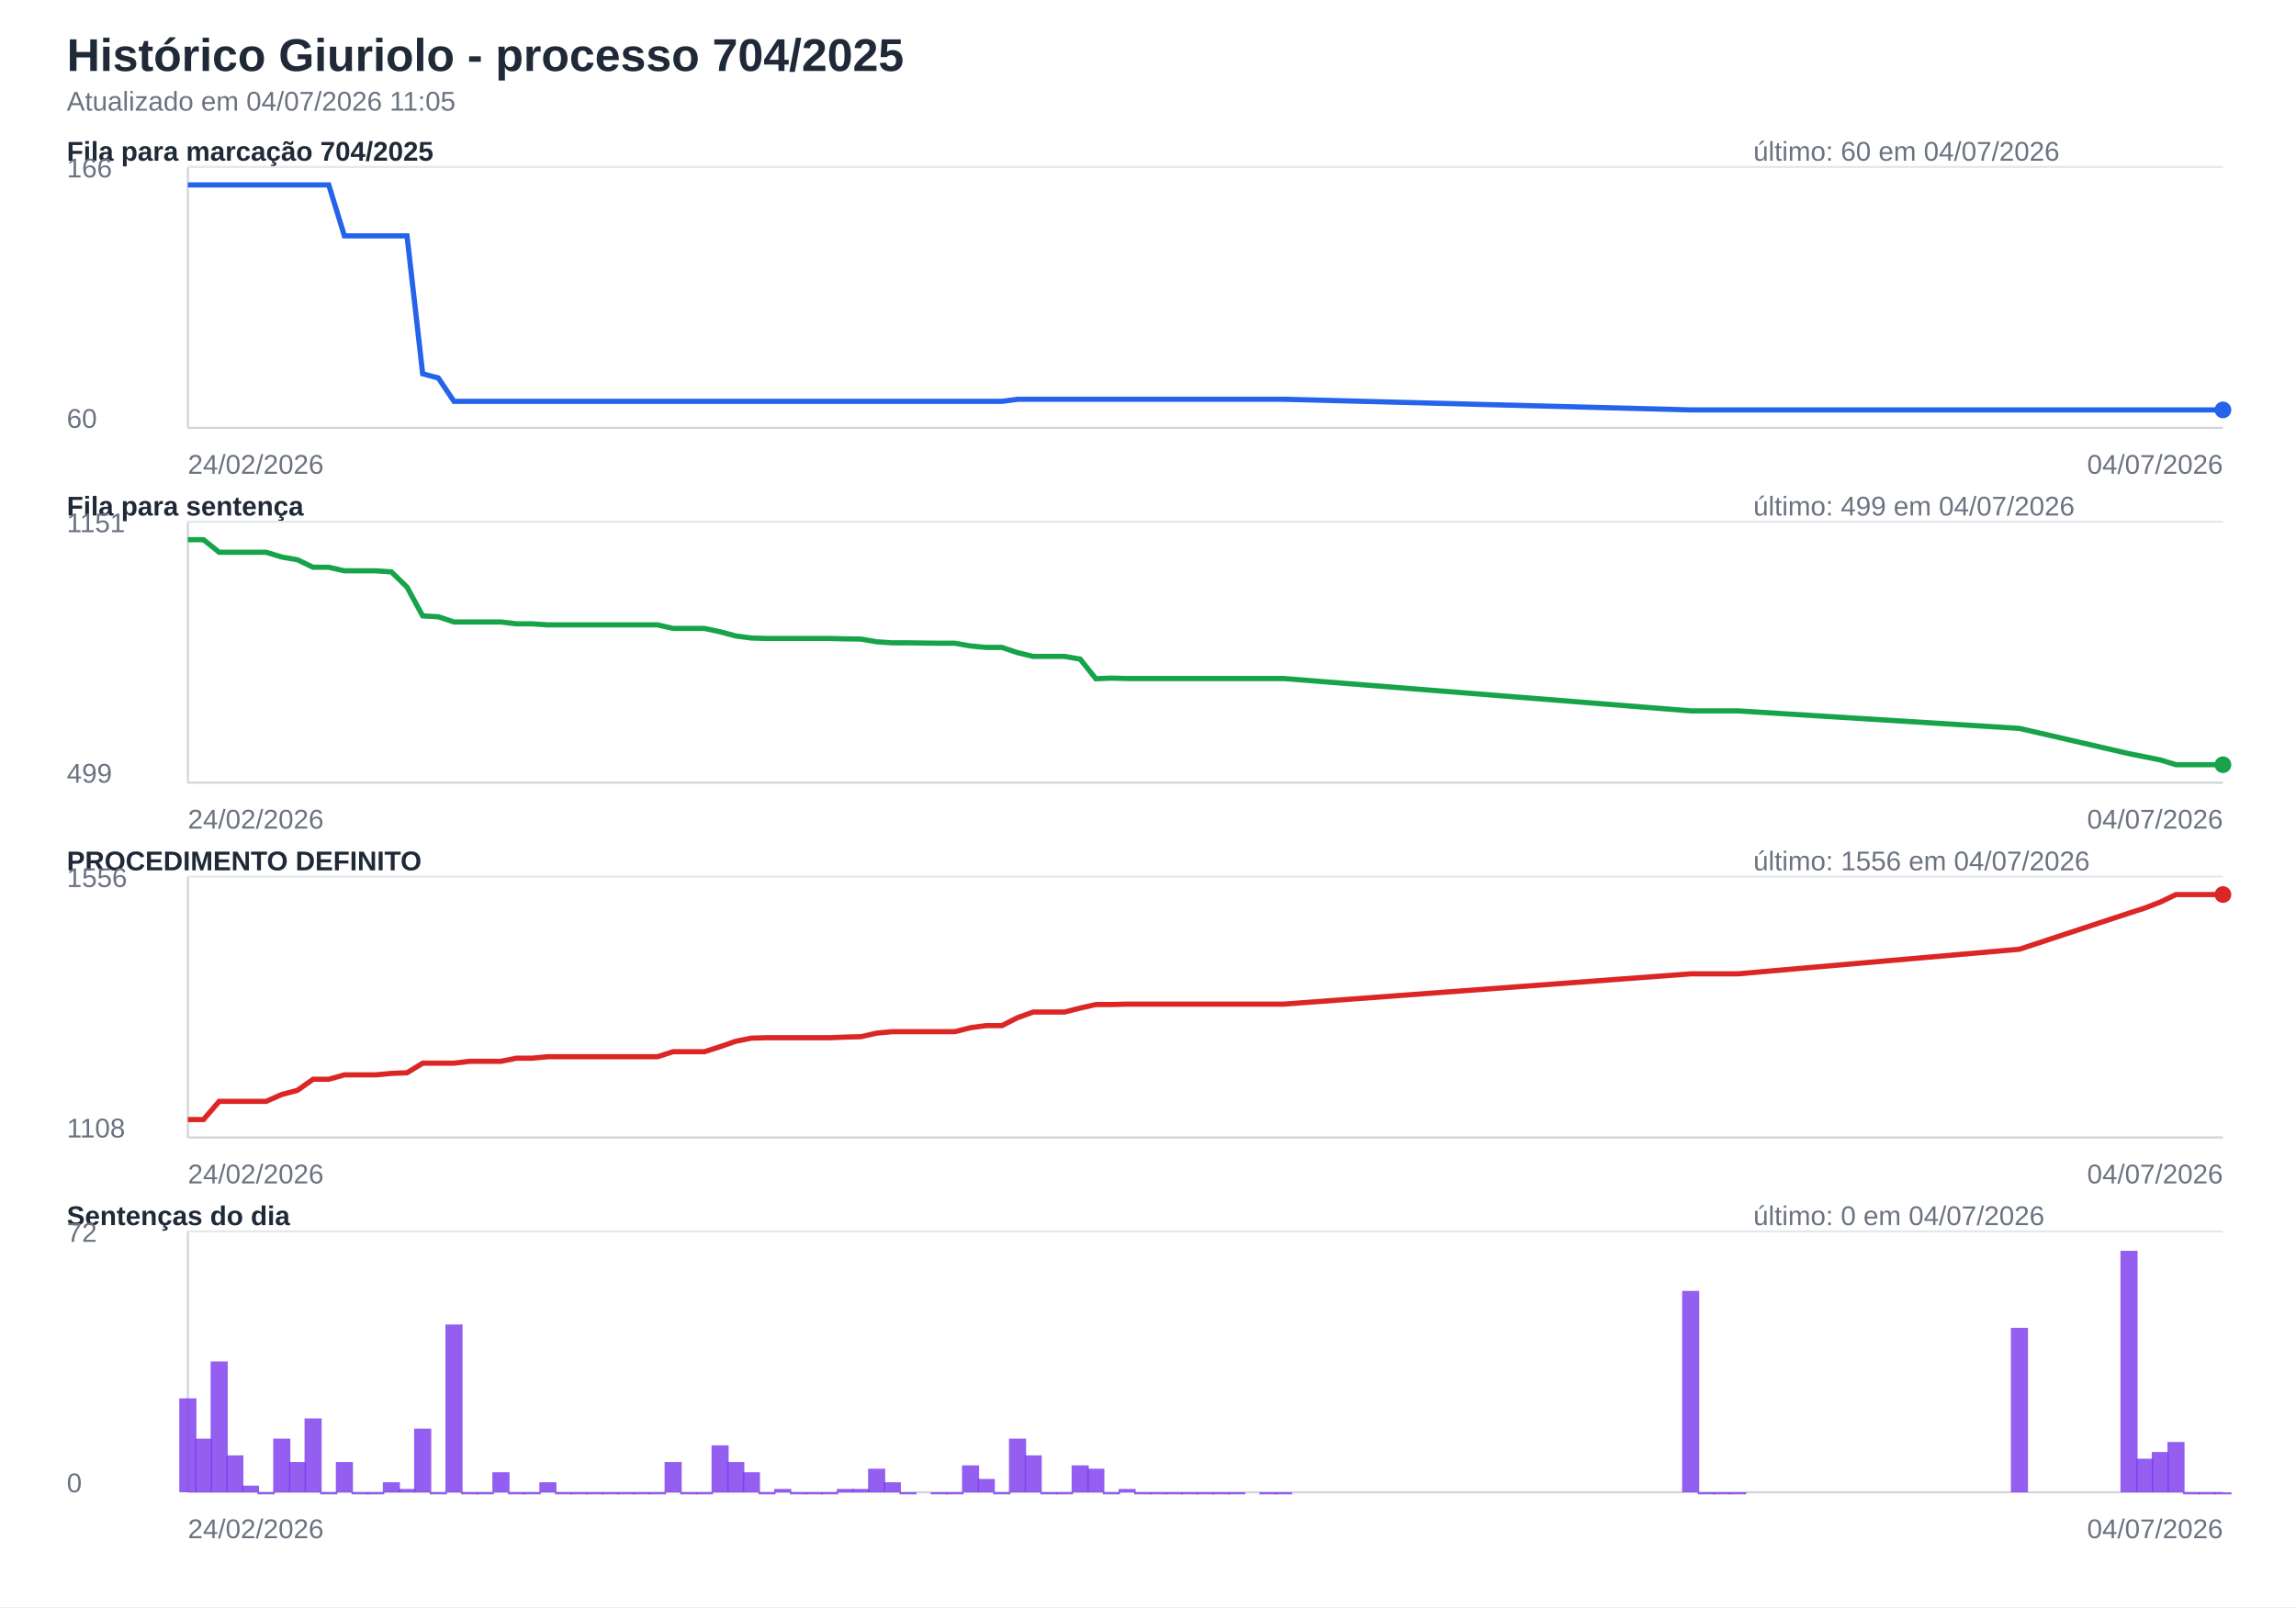
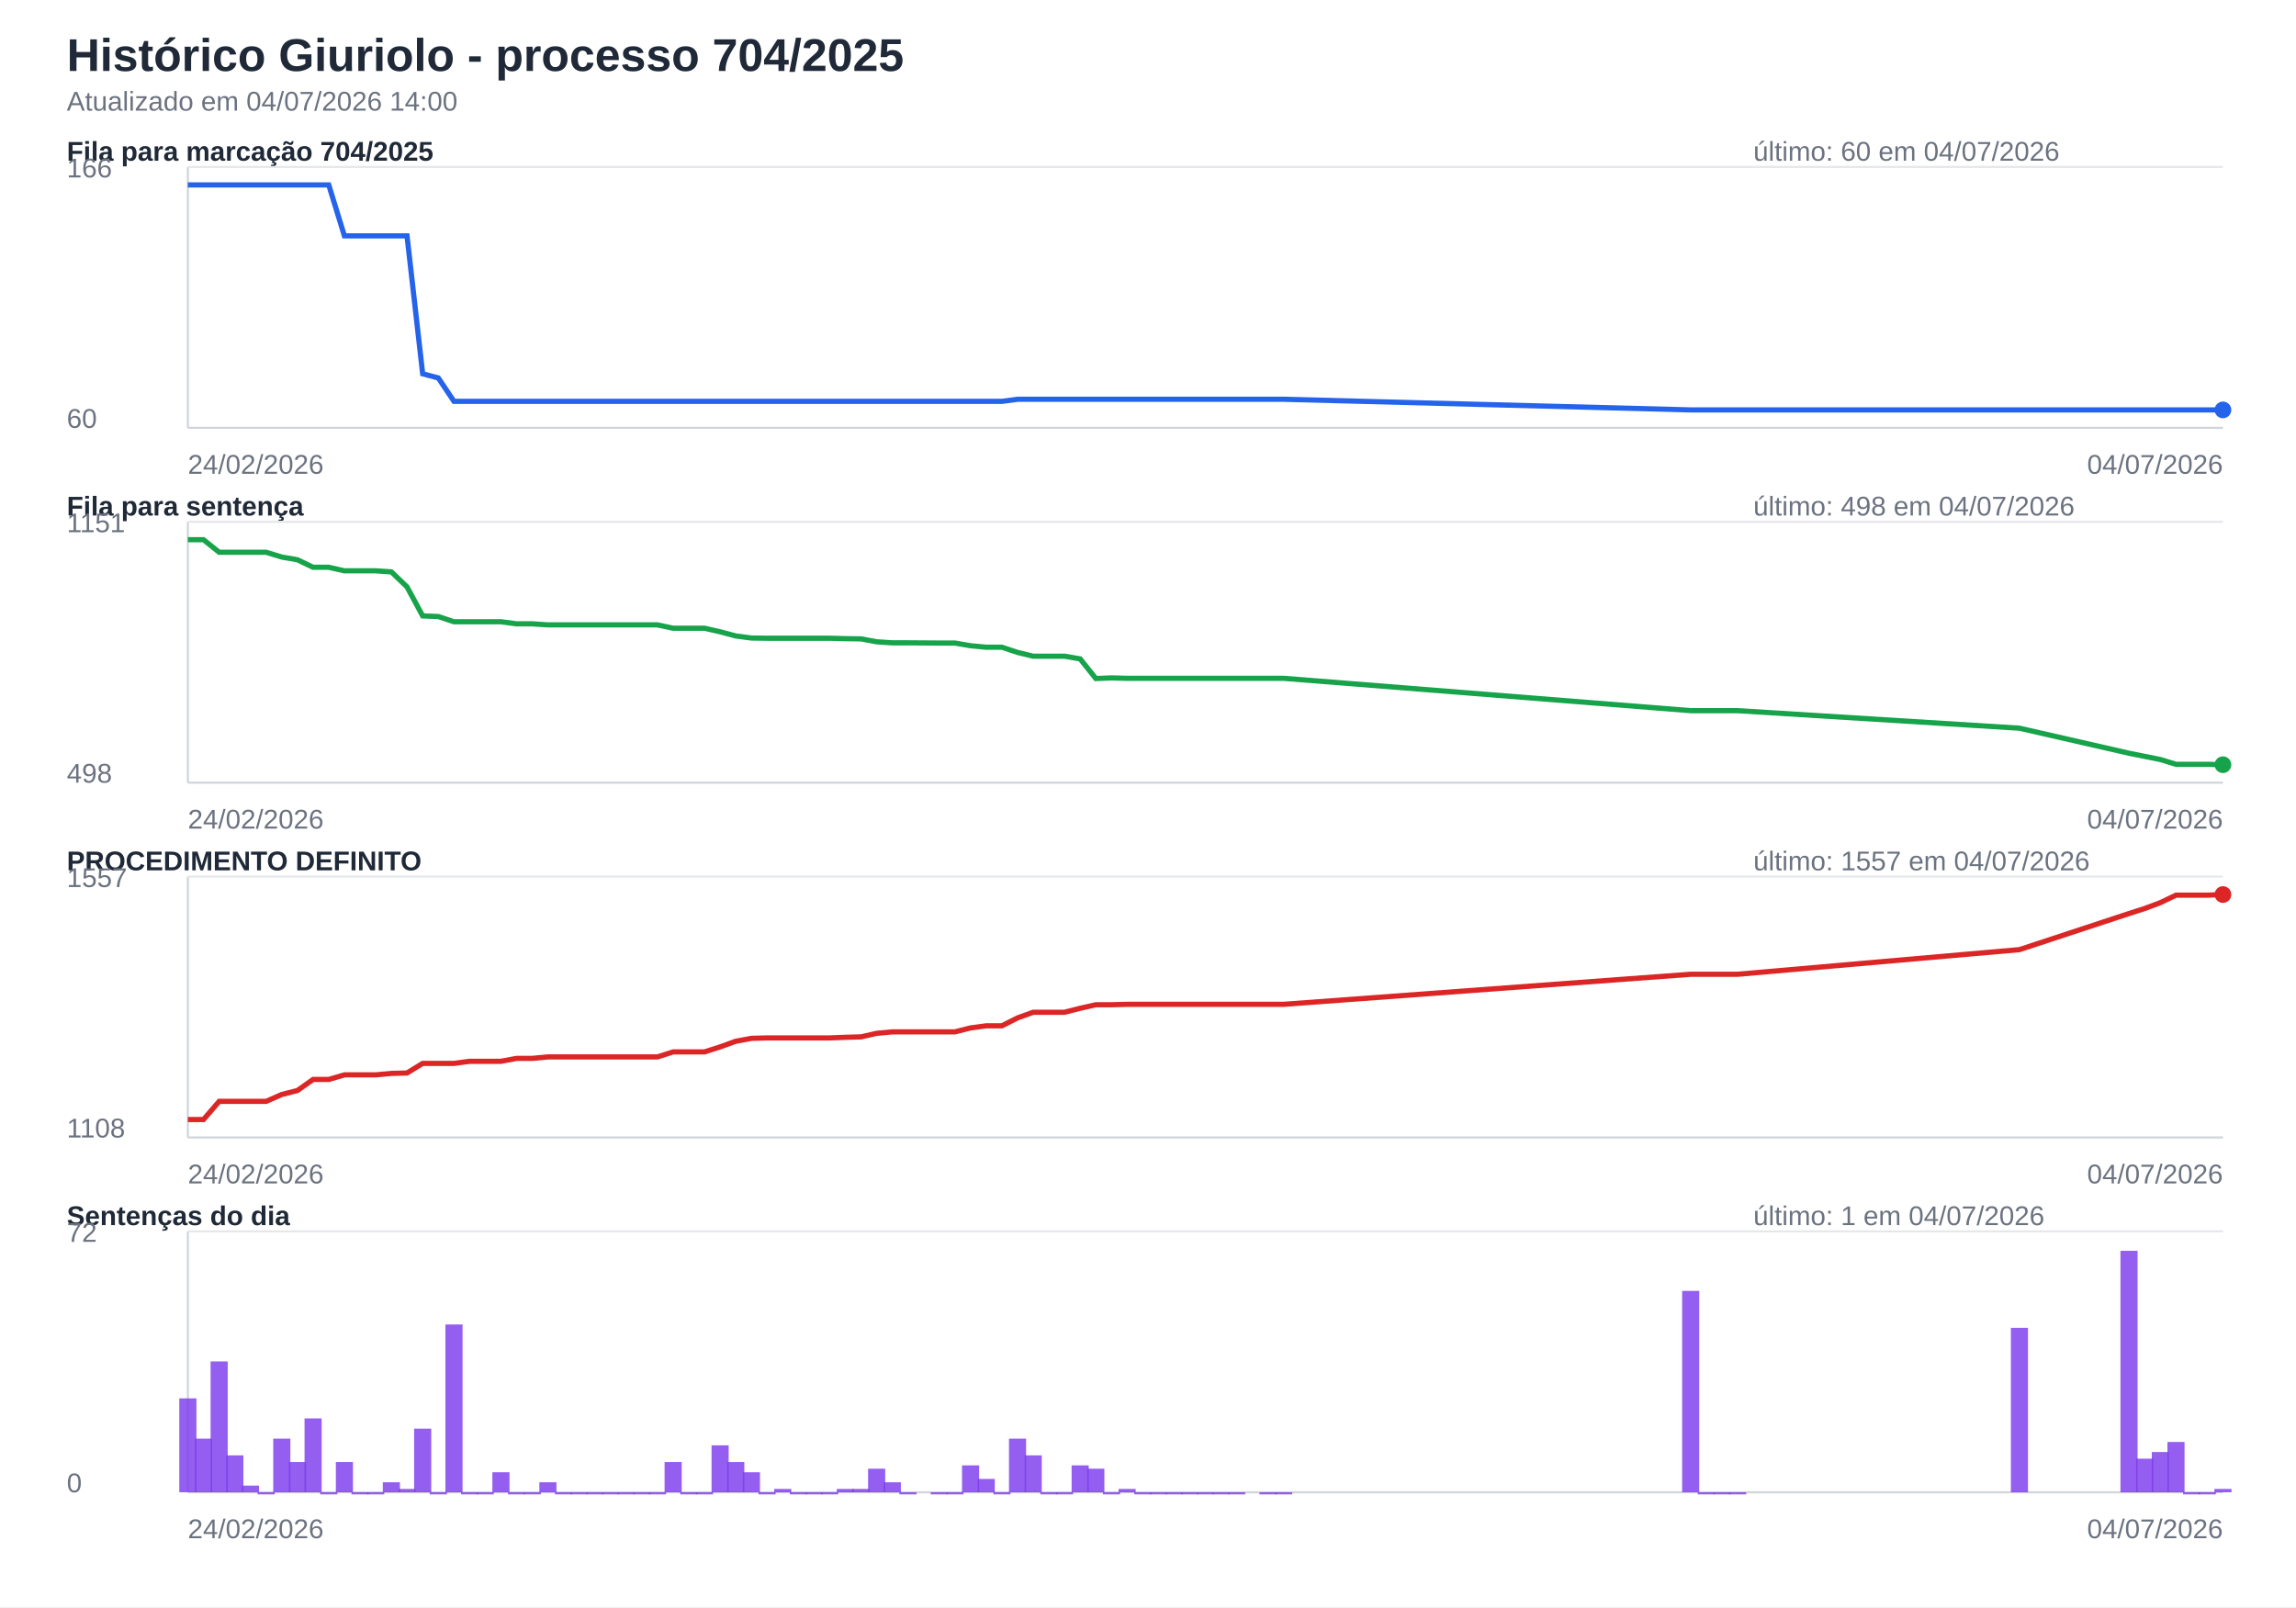
<svg xmlns="http://www.w3.org/2000/svg" width="1100" height="770" viewBox="0 0 1100 770">
  <rect width="100%" height="100%" fill="#ffffff" />
  <style>text{font-family:Segoe UI,Arial,sans-serif;font-size:13px;fill:#1f2937}.titulo{font-size:22px;font-weight:700}.sub{fill:#6b7280}.eixo{stroke:#d1d5db;stroke-width:1}.grade{stroke:#e5e7eb;stroke-width:1}.linha{fill:none;stroke-width:2.5}.barra{opacity:.82}</style>
  <text class="titulo" x="32" y="34">Histórico Giuriolo - processo 704/2025</text>
-   <text class="sub" x="32" y="53">Atualizado em 04/07/2026 11:05</text>
+   <text class="sub" x="32" y="53">Atualizado em 04/07/2026 14:00</text>
  <text x="32" y="77" font-weight="700">Fila para marcação 704/2025</text>
  <text class="sub" x="840" y="77">último: 60 em 04/07/2026</text>
  <line class="eixo" x1="90" y1="205" x2="1065" y2="205" />
  <line class="eixo" x1="90" y1="80" x2="90" y2="205" />
  <line class="grade" x1="90" y1="80" x2="1065" y2="80" />
  <text class="sub" x="32" y="85">166</text>
  <text class="sub" x="32" y="205">60</text>
  <path class="linha" stroke="#2563eb" d="M90.0,88.6 L97.5,88.6 L105.0,88.6 L112.5,88.6 L120.0,88.6 L127.5,88.6 L135.0,88.6 L142.5,88.6 L150.0,88.6 L157.5,88.6 L165.0,113.0 L172.5,113.0 L180.0,113.0 L187.5,113.0 L195.0,113.0 L202.5,179.1 L210.0,181.1 L217.5,192.3 L225.0,192.3 L232.5,192.3 L240.0,192.3 L247.5,192.3 L255.0,192.3 L262.5,192.3 L270.0,192.3 L277.5,192.3 L285.0,192.3 L292.5,192.3 L300.0,192.3 L307.5,192.3 L315.0,192.3 L322.5,192.3 L330.0,192.3 L337.5,192.3 L345.0,192.3 L352.5,192.3 L360.0,192.3 L367.5,192.3 L375.0,192.3 L382.5,192.3 L390.0,192.3 L397.5,192.3 L405.0,192.3 L412.5,192.3 L420.0,192.3 L427.5,192.3 L435.0,192.3 L450.0,192.3 L457.5,192.3 L465.0,192.3 L472.5,192.3 L480.0,192.3 L487.5,191.3 L495.0,191.3 L502.5,191.3 L510.0,191.3 L517.5,191.3 L525.0,191.3 L532.5,191.3 L540.0,191.3 L547.5,191.3 L555.0,191.3 L562.5,191.3 L570.0,191.3 L577.5,191.3 L585.0,191.3 L592.5,191.3 L607.5,191.3 L615.0,191.3 L810.0,196.4 L817.5,196.4 L825.0,196.4 L832.5,196.4 L967.5,196.4 L1020.0,196.4 L1027.5,196.4 L1035.0,196.4 L1042.5,196.4 L1050.0,196.4 L1057.5,196.4 L1065.0,196.4" />
  <circle cx="1065.0" cy="196.4" r="4" fill="#2563eb" />
  <text class="sub" x="90" y="227">24/02/2026</text>
  <text class="sub" text-anchor="end" x="1065" y="227">04/07/2026</text>
  <text x="32" y="247" font-weight="700">Fila para sentença</text>
-   <text class="sub" x="840" y="247">último: 499 em 04/07/2026</text>
+   <text class="sub" x="840" y="247">último: 498 em 04/07/2026</text>
  <line class="eixo" x1="90" y1="375" x2="1065" y2="375" />
  <line class="eixo" x1="90" y1="250" x2="90" y2="375" />
  <line class="grade" x1="90" y1="250" x2="1065" y2="250" />
  <text class="sub" x="32" y="255">1151</text>
-   <text class="sub" x="32" y="375">499</text>
-   <path class="linha" stroke="#16a34a" d="M90.0,258.6 L97.5,258.6 L105.0,264.6 L112.5,264.6 L120.0,264.6 L127.5,264.6 L135.0,266.9 L142.5,268.2 L150.0,271.8 L157.5,271.8 L165.0,273.5 L172.5,273.5 L180.0,273.5 L187.5,274.0 L195.0,281.3 L202.5,295.1 L210.0,295.5 L217.5,298.0 L225.0,298.0 L232.5,298.0 L240.0,298.0 L247.5,298.9 L255.0,298.9 L262.5,299.4 L270.0,299.4 L277.5,299.4 L285.0,299.4 L292.5,299.4 L300.0,299.4 L307.5,299.4 L315.0,299.4 L322.5,301.1 L330.0,301.1 L337.5,301.1 L345.0,302.7 L352.5,304.7 L360.0,305.7 L367.5,305.9 L375.0,305.9 L382.5,305.9 L390.0,305.9 L397.5,305.9 L405.0,306.1 L412.5,306.2 L420.0,307.5 L427.5,308.0 L435.0,308.0 L450.0,308.2 L457.5,308.2 L465.0,309.5 L472.5,310.2 L480.0,310.2 L487.5,312.7 L495.0,314.5 L502.5,314.5 L510.0,314.5 L517.5,315.8 L525.0,325.2 L532.5,324.9 L540.0,325.1 L547.5,325.1 L555.0,325.1 L562.5,325.1 L570.0,325.1 L577.5,325.1 L585.0,325.1 L592.5,325.1 L607.5,325.1 L615.0,325.1 L810.0,340.6 L817.5,340.6 L825.0,340.6 L832.5,340.6 L967.5,349.0 L1020.0,361.1 L1027.5,362.6 L1035.0,364.1 L1042.5,366.4 L1050.0,366.4 L1057.5,366.4 L1065.0,366.4" />
+   <text class="sub" x="32" y="375">498</text>
+   <path class="linha" stroke="#16a34a" d="M90.0,258.6 L97.5,258.6 L105.0,264.6 L112.5,264.6 L120.0,264.6 L127.5,264.6 L135.0,266.9 L142.5,268.2 L150.0,271.8 L157.5,271.8 L165.0,273.5 L172.5,273.5 L180.0,273.5 L187.5,274.0 L195.0,281.2 L202.5,295.1 L210.0,295.4 L217.5,297.9 L225.0,297.9 L232.5,297.9 L240.0,297.9 L247.5,298.9 L255.0,298.9 L262.5,299.4 L270.0,299.4 L277.5,299.4 L285.0,299.4 L292.5,299.4 L300.0,299.4 L307.5,299.4 L315.0,299.4 L322.5,301.0 L330.0,301.0 L337.5,301.0 L345.0,302.7 L352.5,304.7 L360.0,305.7 L367.5,305.8 L375.0,305.8 L382.5,305.8 L390.0,305.8 L397.5,305.8 L405.0,306.0 L412.5,306.1 L420.0,307.5 L427.5,308.0 L435.0,308.0 L450.0,308.1 L457.5,308.1 L465.0,309.4 L472.5,310.1 L480.0,310.1 L487.5,312.6 L495.0,314.4 L502.5,314.4 L510.0,314.4 L517.5,315.7 L525.0,325.1 L532.5,324.8 L540.0,325.0 L547.5,325.0 L555.0,325.0 L562.5,325.0 L570.0,325.0 L577.5,325.0 L585.0,325.0 L592.5,325.0 L607.5,325.0 L615.0,325.0 L810.0,340.5 L817.5,340.5 L825.0,340.5 L832.5,340.5 L967.5,348.9 L1020.0,360.9 L1027.5,362.4 L1035.0,363.9 L1042.5,366.2 L1050.0,366.2 L1057.5,366.2 L1065.0,366.4" />
  <circle cx="1065.0" cy="366.4" r="4" fill="#16a34a" />
  <text class="sub" x="90" y="397">24/02/2026</text>
  <text class="sub" text-anchor="end" x="1065" y="397">04/07/2026</text>
  <text x="32" y="417" font-weight="700">PROCEDIMENTO DEFINITO</text>
-   <text class="sub" x="840" y="417">último: 1556 em 04/07/2026</text>
+   <text class="sub" x="840" y="417">último: 1557 em 04/07/2026</text>
  <line class="eixo" x1="90" y1="545" x2="1065" y2="545" />
  <line class="eixo" x1="90" y1="420" x2="90" y2="545" />
  <line class="grade" x1="90" y1="420" x2="1065" y2="420" />
-   <text class="sub" x="32" y="425">1556</text>
+   <text class="sub" x="32" y="425">1557</text>
  <text class="sub" x="32" y="545">1108</text>
-   <path class="linha" stroke="#dc2626" d="M90.0,536.4 L97.5,536.4 L105.0,527.7 L112.5,527.7 L120.0,527.7 L127.5,527.7 L135.0,524.4 L142.5,522.4 L150.0,517.1 L157.5,517.1 L165.0,515.0 L172.5,515.0 L180.0,515.0 L187.5,514.3 L195.0,514.0 L202.5,509.4 L210.0,509.4 L217.5,509.4 L225.0,508.5 L232.5,508.5 L240.0,508.5 L247.5,507.0 L255.0,507.0 L262.5,506.3 L270.0,506.3 L277.5,506.3 L285.0,506.3 L292.5,506.3 L300.0,506.3 L307.5,506.3 L315.0,506.3 L322.5,503.9 L330.0,503.9 L337.5,503.9 L345.0,501.5 L352.5,498.9 L360.0,497.4 L367.5,497.2 L375.0,497.2 L382.5,497.2 L390.0,497.2 L397.5,497.2 L405.0,496.9 L412.5,496.7 L420.0,495.0 L427.5,494.3 L435.0,494.3 L450.0,494.3 L457.5,494.3 L465.0,492.4 L472.5,491.4 L480.0,491.4 L487.5,487.6 L495.0,484.9 L502.5,484.9 L510.0,484.9 L517.5,483.0 L525.0,481.3 L532.5,481.3 L540.0,481.1 L547.5,481.1 L555.0,481.1 L562.5,481.1 L570.0,481.1 L577.5,481.1 L585.0,481.1 L592.5,481.1 L607.5,481.1 L615.0,481.1 L810.0,466.6 L817.5,466.6 L825.0,466.6 L832.5,466.6 L967.5,454.8 L1020.0,437.5 L1027.5,435.1 L1035.0,432.2 L1042.5,428.6 L1050.0,428.6 L1057.5,428.6 L1065.0,428.6" />
+   <path class="linha" stroke="#dc2626" d="M90.0,536.4 L97.5,536.4 L105.0,527.7 L112.5,527.7 L120.0,527.7 L127.5,527.7 L135.0,524.4 L142.5,522.5 L150.0,517.2 L157.5,517.2 L165.0,515.0 L172.5,515.0 L180.0,515.0 L187.5,514.3 L195.0,514.1 L202.5,509.5 L210.0,509.5 L217.5,509.5 L225.0,508.5 L232.5,508.5 L240.0,508.5 L247.5,507.1 L255.0,507.1 L262.5,506.4 L270.0,506.4 L277.5,506.4 L285.0,506.4 L292.5,506.4 L300.0,506.4 L307.5,506.4 L315.0,506.4 L322.5,504.0 L330.0,504.0 L337.5,504.0 L345.0,501.6 L352.5,498.9 L360.0,497.5 L367.5,497.3 L375.0,497.3 L382.5,497.3 L390.0,497.3 L397.5,497.3 L405.0,497.0 L412.5,496.8 L420.0,495.1 L427.5,494.4 L435.0,494.4 L450.0,494.4 L457.5,494.4 L465.0,492.5 L472.5,491.5 L480.0,491.5 L487.5,487.7 L495.0,485.0 L502.5,485.0 L510.0,485.0 L517.5,483.1 L525.0,481.4 L532.5,481.4 L540.0,481.2 L547.5,481.2 L555.0,481.2 L562.5,481.2 L570.0,481.2 L577.5,481.2 L585.0,481.2 L592.5,481.2 L607.5,481.2 L615.0,481.2 L810.0,466.8 L817.5,466.8 L825.0,466.8 L832.5,466.8 L967.5,455.0 L1020.0,437.7 L1027.5,435.3 L1035.0,432.5 L1042.5,428.9 L1050.0,428.9 L1057.5,428.9 L1065.0,428.6" />
  <circle cx="1065.0" cy="428.6" r="4" fill="#dc2626" />
  <text class="sub" x="90" y="567">24/02/2026</text>
  <text class="sub" text-anchor="end" x="1065" y="567">04/07/2026</text>
  <text x="32" y="587" font-weight="700">Sentenças do dia</text>
-   <text class="sub" x="840" y="587">último: 0 em 04/07/2026</text>
+   <text class="sub" x="840" y="587">último: 1 em 04/07/2026</text>
  <line class="eixo" x1="90" y1="715" x2="1065" y2="715" />
  <line class="eixo" x1="90" y1="590" x2="90" y2="715" />
  <line class="grade" x1="90" y1="590" x2="1065" y2="590" />
  <text class="sub" x="32" y="595">72</text>
  <text class="sub" x="32" y="715">0</text>
  <rect class="barra" x="85.9" y="670.0" width="8.2" height="45.0" fill="#7c3aed" />
  <rect class="barra" x="93.4" y="689.3" width="8.2" height="25.7" fill="#7c3aed" />
  <rect class="barra" x="100.9" y="652.3" width="8.2" height="62.7" fill="#7c3aed" />
  <rect class="barra" x="108.4" y="697.3" width="8.2" height="17.7" fill="#7c3aed" />
  <rect class="barra" x="115.9" y="711.8" width="8.2" height="3.2" fill="#7c3aed" />
  <rect class="barra" x="123.4" y="715.0" width="8.2" height="1.0" fill="#7c3aed" />
  <rect class="barra" x="130.9" y="689.3" width="8.2" height="25.7" fill="#7c3aed" />
  <rect class="barra" x="138.4" y="700.5" width="8.2" height="14.5" fill="#7c3aed" />
  <rect class="barra" x="145.9" y="679.6" width="8.2" height="35.4" fill="#7c3aed" />
  <rect class="barra" x="153.4" y="715.0" width="8.2" height="1.0" fill="#7c3aed" />
  <rect class="barra" x="160.9" y="700.5" width="8.2" height="14.5" fill="#7c3aed" />
  <rect class="barra" x="168.4" y="715.0" width="8.2" height="1.0" fill="#7c3aed" />
  <rect class="barra" x="175.9" y="715.0" width="8.2" height="1.0" fill="#7c3aed" />
  <rect class="barra" x="183.4" y="710.2" width="8.2" height="4.8" fill="#7c3aed" />
  <rect class="barra" x="190.9" y="713.4" width="8.2" height="1.6" fill="#7c3aed" />
  <rect class="barra" x="198.4" y="684.5" width="8.2" height="30.5" fill="#7c3aed" />
  <rect class="barra" x="205.9" y="715.0" width="8.2" height="1.0" fill="#7c3aed" />
  <rect class="barra" x="213.4" y="634.6" width="8.2" height="80.4" fill="#7c3aed" />
  <rect class="barra" x="220.9" y="715.0" width="8.2" height="1.0" fill="#7c3aed" />
  <rect class="barra" x="228.4" y="715.0" width="8.2" height="1.0" fill="#7c3aed" />
  <rect class="barra" x="235.9" y="705.4" width="8.2" height="9.6" fill="#7c3aed" />
  <rect class="barra" x="243.4" y="715.0" width="8.2" height="1.0" fill="#7c3aed" />
  <rect class="barra" x="250.9" y="715.0" width="8.2" height="1.0" fill="#7c3aed" />
  <rect class="barra" x="258.4" y="710.2" width="8.2" height="4.8" fill="#7c3aed" />
  <rect class="barra" x="265.9" y="715.0" width="8.2" height="1.0" fill="#7c3aed" />
  <rect class="barra" x="273.4" y="715.0" width="8.2" height="1.0" fill="#7c3aed" />
  <rect class="barra" x="280.9" y="715.0" width="8.2" height="1.0" fill="#7c3aed" />
  <rect class="barra" x="288.4" y="715.0" width="8.2" height="1.0" fill="#7c3aed" />
  <rect class="barra" x="295.9" y="715.0" width="8.2" height="1.0" fill="#7c3aed" />
  <rect class="barra" x="303.4" y="715.0" width="8.2" height="1.0" fill="#7c3aed" />
  <rect class="barra" x="310.9" y="715.0" width="8.2" height="1.0" fill="#7c3aed" />
  <rect class="barra" x="318.4" y="700.5" width="8.2" height="14.5" fill="#7c3aed" />
  <rect class="barra" x="325.9" y="715.0" width="8.2" height="1.0" fill="#7c3aed" />
  <rect class="barra" x="333.4" y="715.0" width="8.2" height="1.0" fill="#7c3aed" />
  <rect class="barra" x="340.9" y="692.5" width="8.2" height="22.5" fill="#7c3aed" />
  <rect class="barra" x="348.4" y="700.5" width="8.2" height="14.5" fill="#7c3aed" />
  <rect class="barra" x="355.9" y="705.4" width="8.2" height="9.6" fill="#7c3aed" />
  <rect class="barra" x="363.4" y="715.0" width="8.2" height="1.0" fill="#7c3aed" />
  <rect class="barra" x="370.9" y="713.4" width="8.2" height="1.6" fill="#7c3aed" />
  <rect class="barra" x="378.4" y="715.0" width="8.2" height="1.0" fill="#7c3aed" />
  <rect class="barra" x="385.9" y="715.0" width="8.2" height="1.0" fill="#7c3aed" />
  <rect class="barra" x="393.4" y="715.0" width="8.2" height="1.0" fill="#7c3aed" />
  <rect class="barra" x="400.9" y="713.4" width="8.2" height="1.6" fill="#7c3aed" />
  <rect class="barra" x="408.4" y="713.4" width="8.2" height="1.6" fill="#7c3aed" />
  <rect class="barra" x="415.9" y="703.7" width="8.2" height="11.3" fill="#7c3aed" />
  <rect class="barra" x="423.4" y="710.2" width="8.2" height="4.8" fill="#7c3aed" />
  <rect class="barra" x="430.9" y="715.0" width="8.2" height="1.0" fill="#7c3aed" />
  <rect class="barra" x="445.9" y="715.0" width="8.2" height="1.0" fill="#7c3aed" />
  <rect class="barra" x="453.4" y="715.0" width="8.2" height="1.0" fill="#7c3aed" />
  <rect class="barra" x="460.9" y="702.1" width="8.2" height="12.9" fill="#7c3aed" />
  <rect class="barra" x="468.4" y="708.6" width="8.2" height="6.4" fill="#7c3aed" />
  <rect class="barra" x="475.9" y="715.0" width="8.2" height="1.0" fill="#7c3aed" />
  <rect class="barra" x="483.4" y="689.3" width="8.2" height="25.7" fill="#7c3aed" />
  <rect class="barra" x="490.9" y="697.3" width="8.2" height="17.7" fill="#7c3aed" />
  <rect class="barra" x="498.4" y="715.0" width="8.2" height="1.0" fill="#7c3aed" />
  <rect class="barra" x="505.9" y="715.0" width="8.2" height="1.0" fill="#7c3aed" />
  <rect class="barra" x="513.4" y="702.1" width="8.2" height="12.9" fill="#7c3aed" />
  <rect class="barra" x="520.9" y="703.7" width="8.2" height="11.3" fill="#7c3aed" />
  <rect class="barra" x="528.4" y="715.0" width="8.2" height="1.0" fill="#7c3aed" />
  <rect class="barra" x="535.9" y="713.4" width="8.2" height="1.6" fill="#7c3aed" />
  <rect class="barra" x="543.4" y="715.0" width="8.2" height="1.0" fill="#7c3aed" />
  <rect class="barra" x="550.9" y="715.0" width="8.2" height="1.0" fill="#7c3aed" />
  <rect class="barra" x="558.4" y="715.0" width="8.2" height="1.0" fill="#7c3aed" />
  <rect class="barra" x="565.9" y="715.0" width="8.2" height="1.0" fill="#7c3aed" />
  <rect class="barra" x="573.4" y="715.0" width="8.2" height="1.0" fill="#7c3aed" />
  <rect class="barra" x="580.9" y="715.0" width="8.2" height="1.0" fill="#7c3aed" />
  <rect class="barra" x="588.4" y="715.0" width="8.2" height="1.0" fill="#7c3aed" />
  <rect class="barra" x="603.4" y="715.0" width="8.2" height="1.0" fill="#7c3aed" />
  <rect class="barra" x="610.9" y="715.0" width="8.2" height="1.0" fill="#7c3aed" />
  <rect class="barra" x="805.9" y="618.5" width="8.2" height="96.5" fill="#7c3aed" />
  <rect class="barra" x="813.4" y="715.0" width="8.2" height="1.0" fill="#7c3aed" />
  <rect class="barra" x="820.9" y="715.0" width="8.2" height="1.0" fill="#7c3aed" />
  <rect class="barra" x="828.4" y="715.0" width="8.2" height="1.0" fill="#7c3aed" />
  <rect class="barra" x="963.4" y="636.2" width="8.2" height="78.8" fill="#7c3aed" />
  <rect class="barra" x="1015.9" y="599.3" width="8.2" height="115.7" fill="#7c3aed" />
  <rect class="barra" x="1023.4" y="698.9" width="8.2" height="16.1" fill="#7c3aed" />
  <rect class="barra" x="1030.9" y="695.7" width="8.2" height="19.3" fill="#7c3aed" />
  <rect class="barra" x="1038.4" y="690.9" width="8.2" height="24.1" fill="#7c3aed" />
  <rect class="barra" x="1045.9" y="715.0" width="8.2" height="1.0" fill="#7c3aed" />
  <rect class="barra" x="1053.4" y="715.0" width="8.2" height="1.0" fill="#7c3aed" />
-   <rect class="barra" x="1060.9" y="715.0" width="8.2" height="1.0" fill="#7c3aed" />
+   <rect class="barra" x="1060.9" y="713.4" width="8.2" height="1.6" fill="#7c3aed" />
  <text class="sub" x="90" y="737">24/02/2026</text>
  <text class="sub" text-anchor="end" x="1065" y="737">04/07/2026</text>
</svg>
